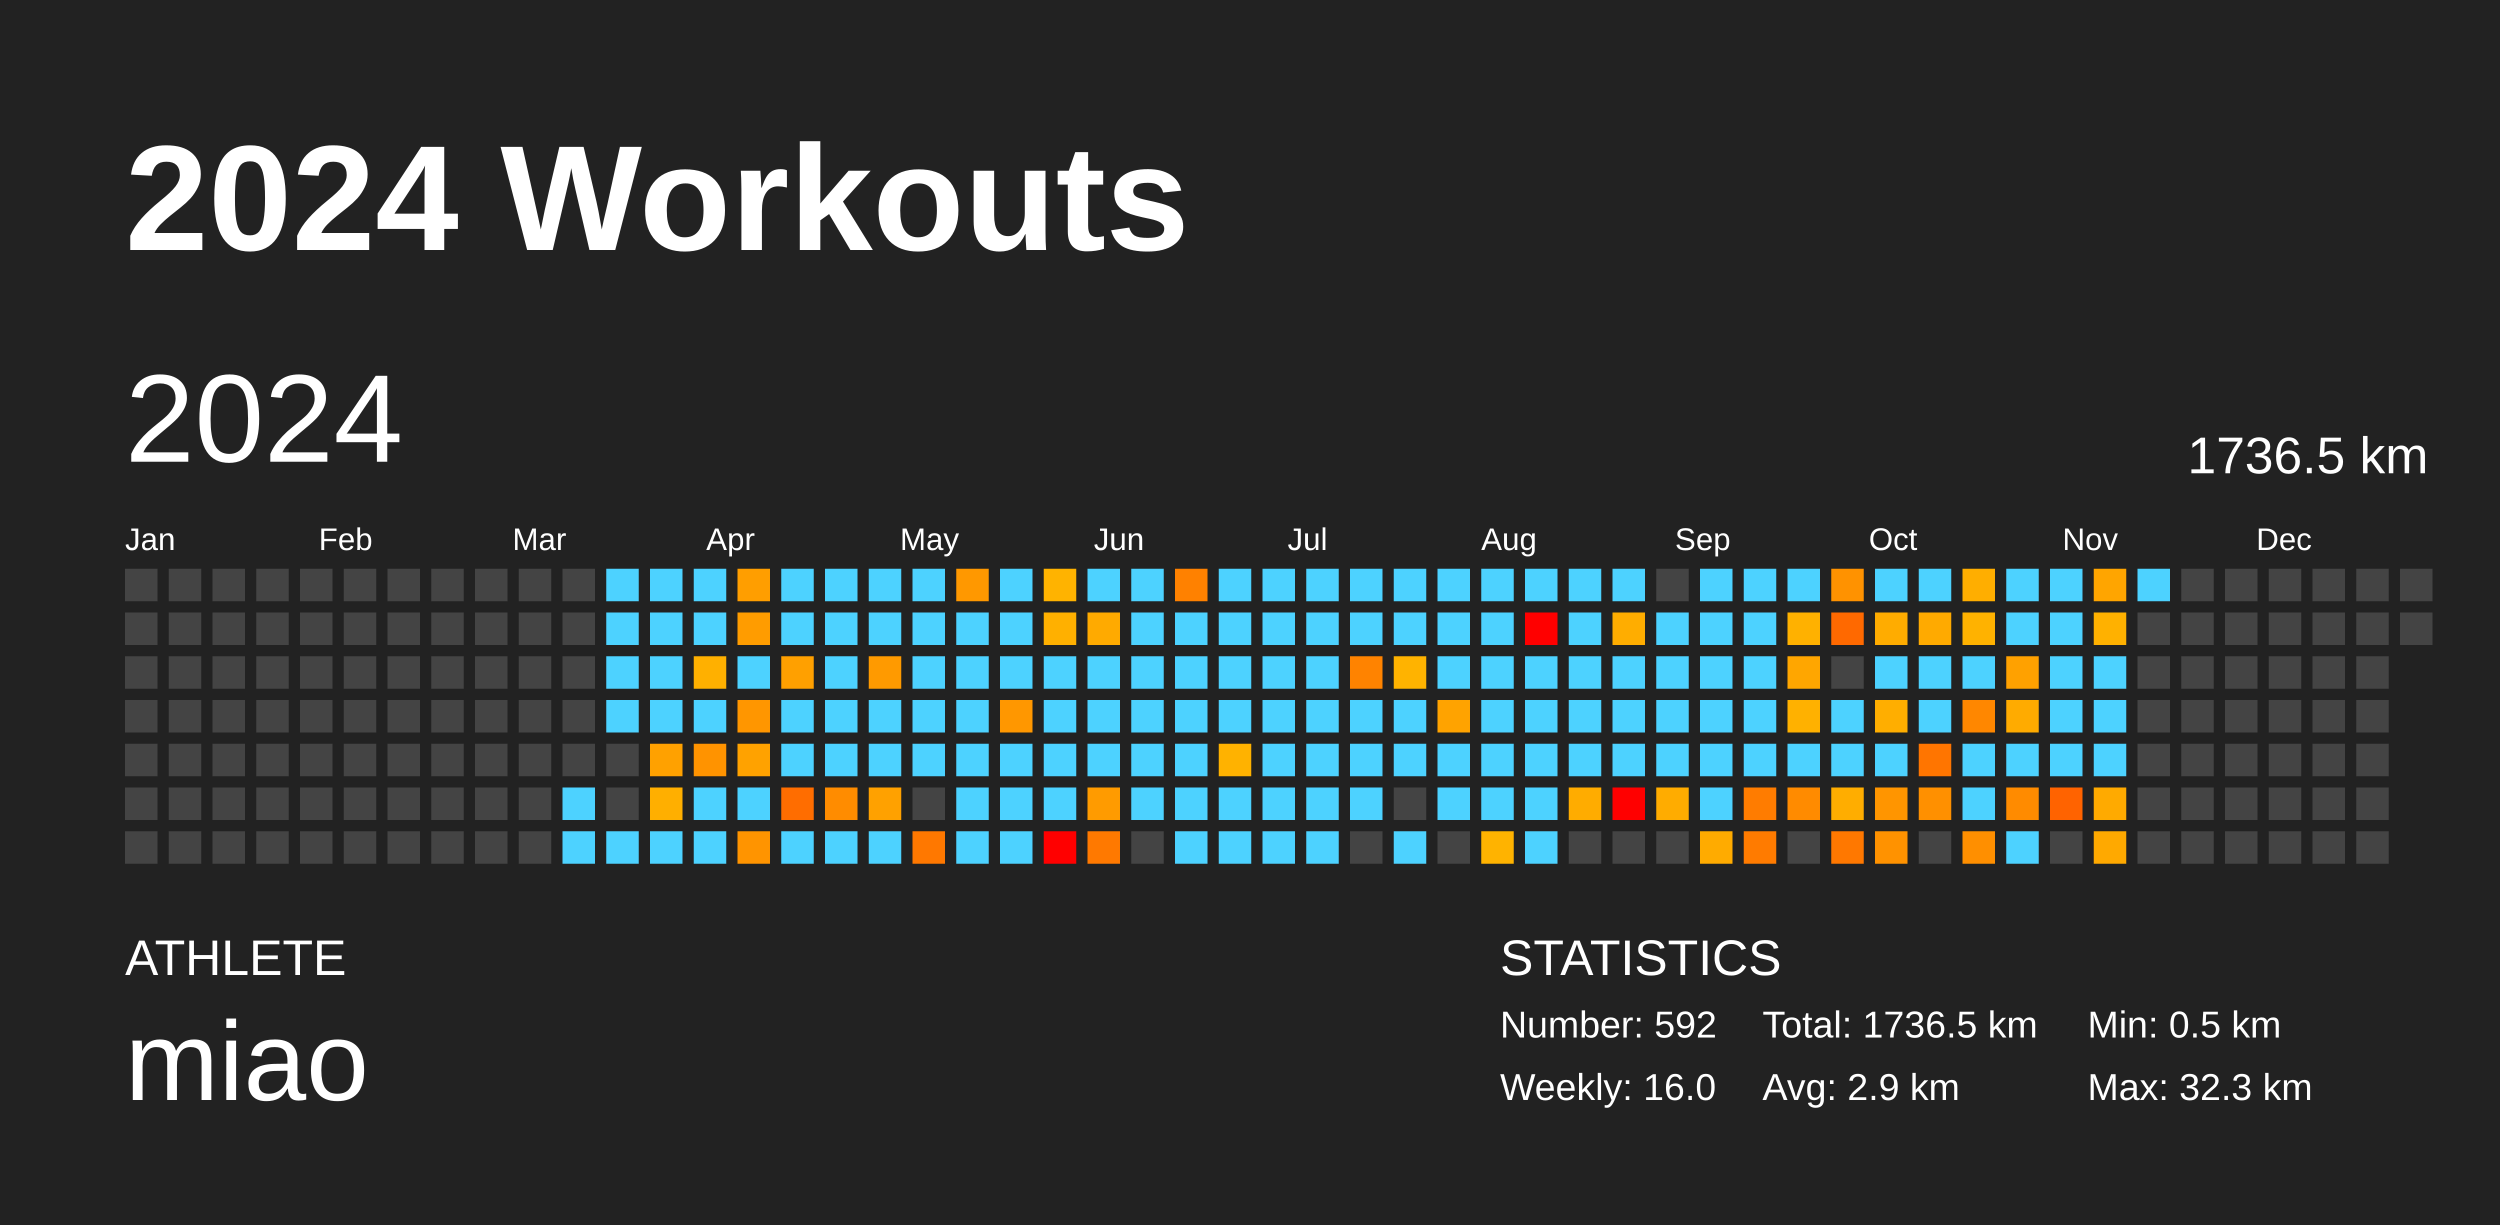
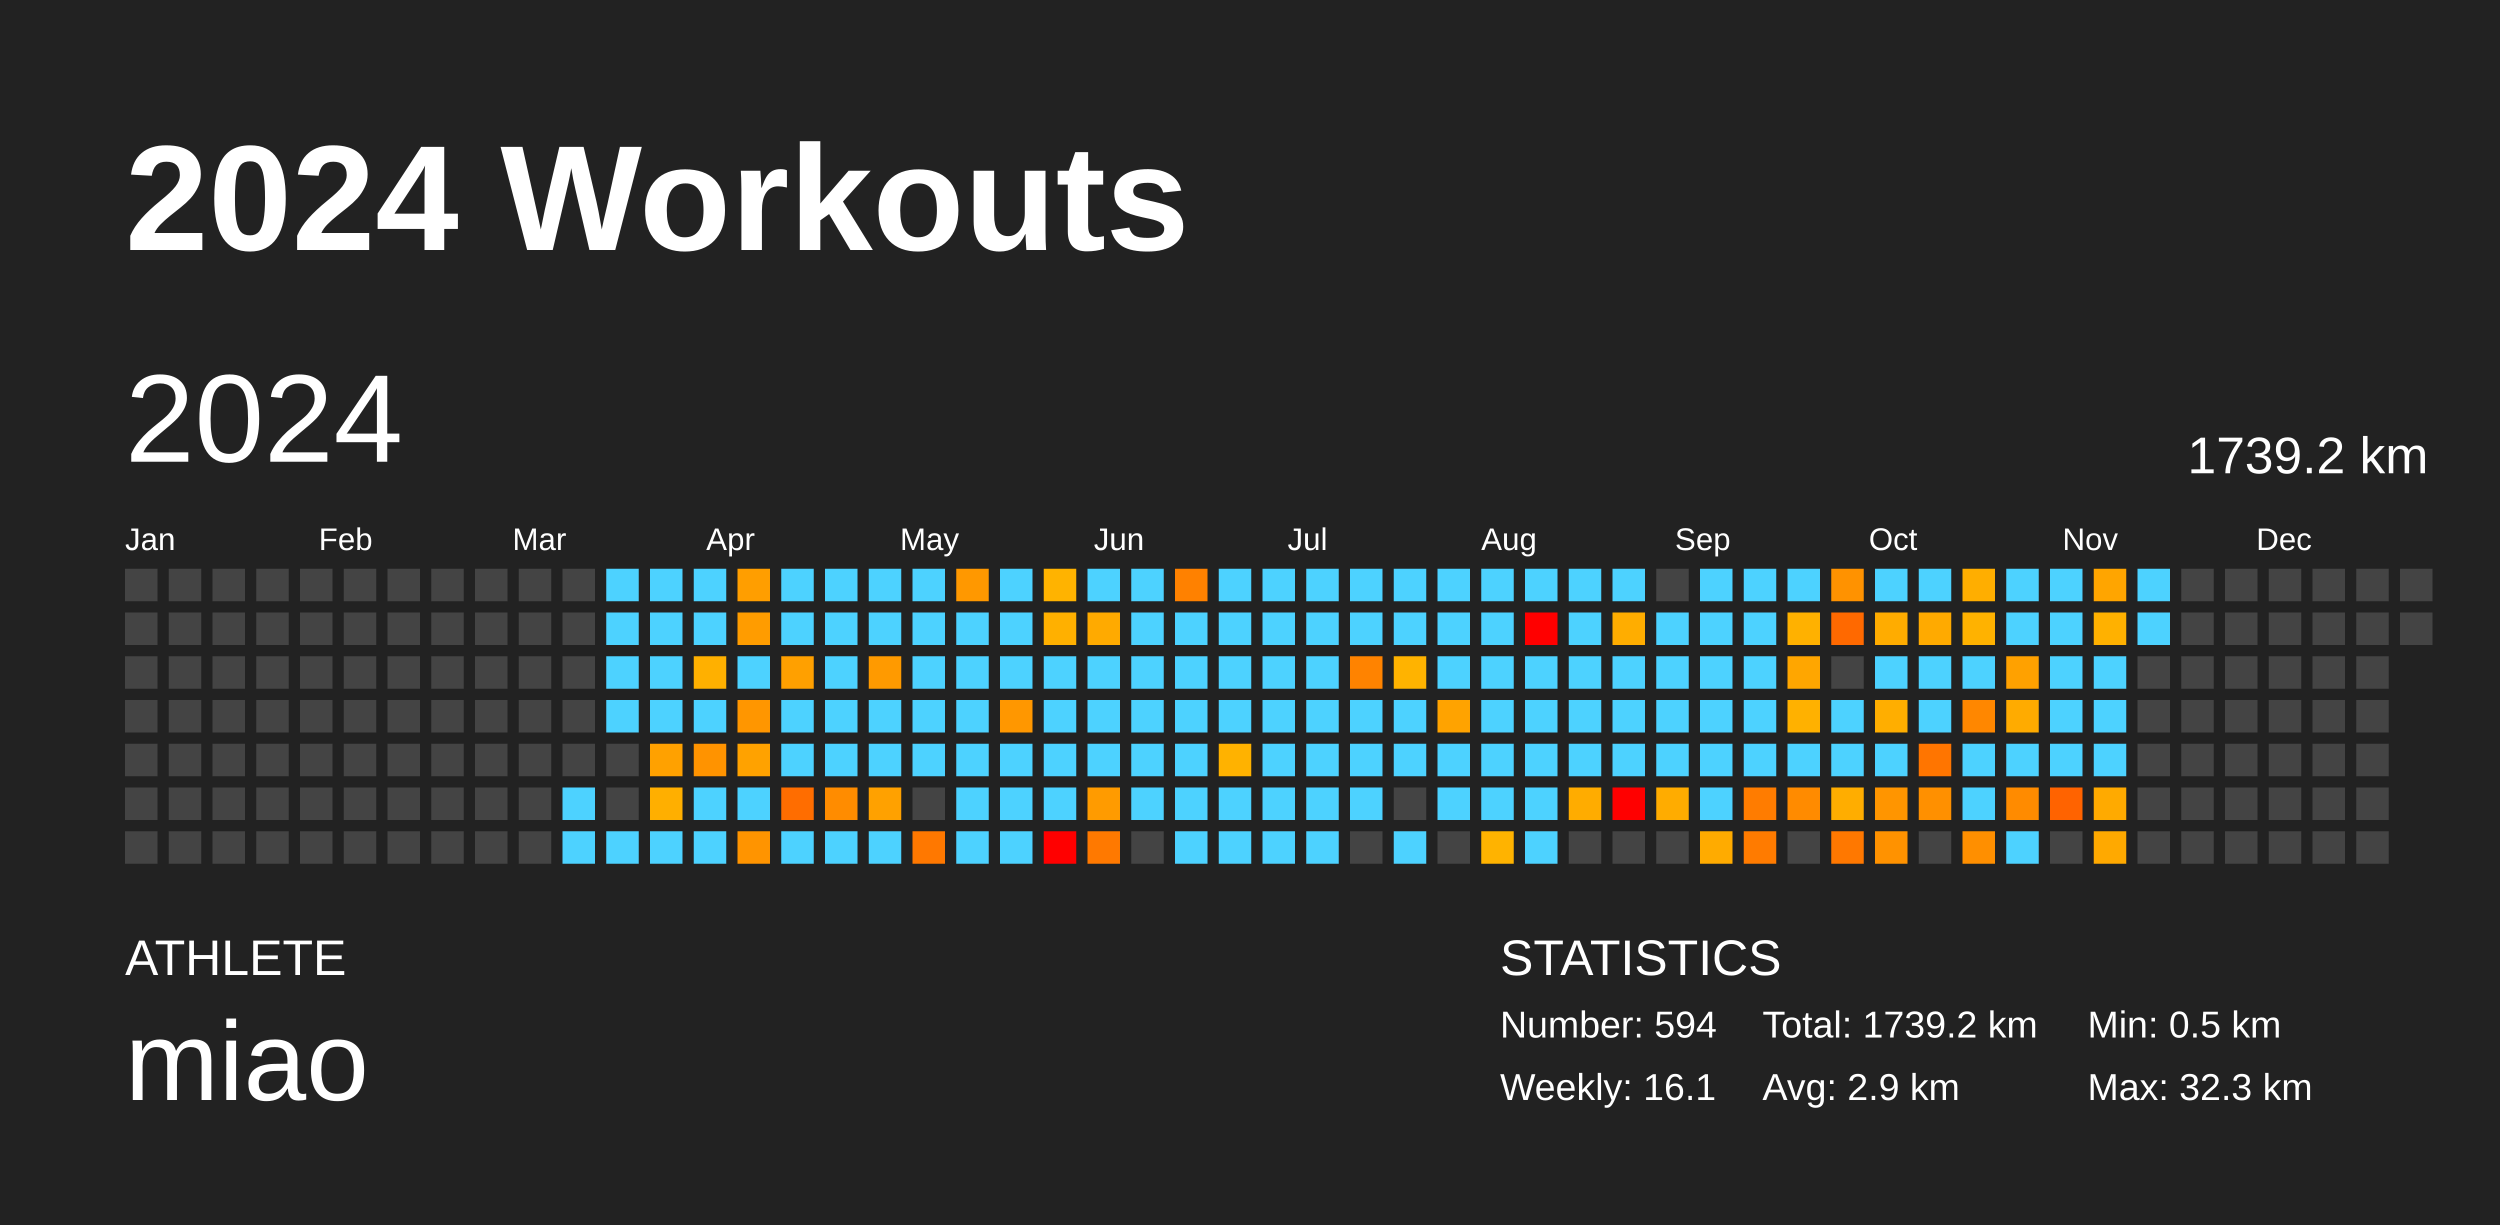
<svg xmlns="http://www.w3.org/2000/svg" baseProfile="full" height="98mm" version="1.1" viewBox="0,0,200,98" width="200mm">
  <defs />
  <rect fill="#222222" height="98" width="200" x="0" y="0" />
  <text fill="#FFFFFF" style="font-size:12px; font-family:Arial; font-weight:bold;" x="10" y="20">2024 Workouts</text>
  <text fill="#FFFFFF" style="font-size:4px; font-family:Arial" x="10" y="78">ATHLETE</text>
  <text fill="#FFFFFF" style="font-size:9px; font-family:Arial" x="10" y="88">miao</text>
  <text fill="#FFFFFF" style="font-size:4px; font-family:Arial" x="120" y="78">STATISTICS</text>
-   <text fill="#FFFFFF" style="font-size:3px; font-family:Arial" x="120" y="83">Number: 592</text>
-   <text fill="#FFFFFF" style="font-size:3px; font-family:Arial" x="120" y="88">Weekly: 16.0</text>
-   <text fill="#FFFFFF" style="font-size:3px; font-family:Arial" x="141" y="83">Total: 1736.5 km</text>
+   <text fill="#FFFFFF" style="font-size:3px; font-family:Arial" x="120" y="83">Number: 594</text>
+   <text fill="#FFFFFF" style="font-size:3px; font-family:Arial" x="120" y="88">Weekly: 16.1</text>
+   <text fill="#FFFFFF" style="font-size:3px; font-family:Arial" x="141" y="83">Total: 1739.2 km</text>
  <text fill="#FFFFFF" style="font-size:3px; font-family:Arial" x="141" y="88">Avg: 2.9 km</text>
  <text fill="#FFFFFF" style="font-size:3px; font-family:Arial" x="167" y="83">Min: 0.5 km</text>
  <text fill="#FFFFFF" style="font-size:3px; font-family:Arial" x="167" y="88">Max: 32.3 km</text>
  <text dominant-baseline="hanging" fill="#FFFFFF" style="font-size:10.0px; font-family:Arial;" x="10" y="30">2024</text>
-   <text dominant-baseline="hanging" fill="#FFFFFF" style="font-size:4.125px; font-family:Arial;" x="175" y="35">1736.5 km</text>
+   <text dominant-baseline="hanging" fill="#FFFFFF" style="font-size:4.125px; font-family:Arial;" x="175" y="35">1739.2 km</text>
  <text fill="#FFFFFF" style="font-size:2.5px; font-family:Arial" x="10.0" y="44">Jan</text>
  <text fill="#FFFFFF" style="font-size:2.5px; font-family:Arial" x="25.5" y="44">Feb</text>
  <text fill="#FFFFFF" style="font-size:2.5px; font-family:Arial" x="41.0" y="44">Mar</text>
  <text fill="#FFFFFF" style="font-size:2.5px; font-family:Arial" x="56.5" y="44">Apr</text>
  <text fill="#FFFFFF" style="font-size:2.5px; font-family:Arial" x="72.0" y="44">May</text>
  <text fill="#FFFFFF" style="font-size:2.5px; font-family:Arial" x="87.5" y="44">Jun</text>
  <text fill="#FFFFFF" style="font-size:2.5px; font-family:Arial" x="103.0" y="44">Jul</text>
  <text fill="#FFFFFF" style="font-size:2.5px; font-family:Arial" x="118.5" y="44">Aug</text>
  <text fill="#FFFFFF" style="font-size:2.5px; font-family:Arial" x="134.0" y="44">Sep</text>
  <text fill="#FFFFFF" style="font-size:2.5px; font-family:Arial" x="149.5" y="44">Oct</text>
  <text fill="#FFFFFF" style="font-size:2.5px; font-family:Arial" x="165.0" y="44">Nov</text>
  <text fill="#FFFFFF" style="font-size:2.5px; font-family:Arial" x="180.5" y="44">Dec</text>
  <rect fill="#444444" height="2.6" width="2.6" x="10.0" y="45.5" />
  <rect fill="#444444" height="2.6" width="2.6" x="10.0" y="49.0" />
  <rect fill="#444444" height="2.6" width="2.6" x="10.0" y="52.5" />
  <rect fill="#444444" height="2.6" width="2.6" x="10.0" y="56.0" />
  <rect fill="#444444" height="2.6" width="2.6" x="10.0" y="59.5" />
  <rect fill="#444444" height="2.6" width="2.6" x="10.0" y="63.0" />
  <rect fill="#444444" height="2.6" width="2.6" x="10.0" y="66.5" />
  <rect fill="#444444" height="2.6" width="2.6" x="13.5" y="45.5" />
  <rect fill="#444444" height="2.6" width="2.6" x="13.5" y="49.0" />
  <rect fill="#444444" height="2.6" width="2.6" x="13.5" y="52.5" />
  <rect fill="#444444" height="2.6" width="2.6" x="13.5" y="56.0" />
  <rect fill="#444444" height="2.6" width="2.6" x="13.5" y="59.5" />
  <rect fill="#444444" height="2.6" width="2.6" x="13.5" y="63.0" />
  <rect fill="#444444" height="2.6" width="2.6" x="13.5" y="66.5" />
  <rect fill="#444444" height="2.6" width="2.6" x="17.0" y="45.5" />
  <rect fill="#444444" height="2.6" width="2.6" x="17.0" y="49.0" />
  <rect fill="#444444" height="2.6" width="2.6" x="17.0" y="52.5" />
  <rect fill="#444444" height="2.6" width="2.6" x="17.0" y="56.0" />
  <rect fill="#444444" height="2.6" width="2.6" x="17.0" y="59.5" />
  <rect fill="#444444" height="2.6" width="2.6" x="17.0" y="63.0" />
  <rect fill="#444444" height="2.6" width="2.6" x="17.0" y="66.5" />
  <rect fill="#444444" height="2.6" width="2.6" x="20.5" y="45.5" />
  <rect fill="#444444" height="2.6" width="2.6" x="20.5" y="49.0" />
  <rect fill="#444444" height="2.6" width="2.6" x="20.5" y="52.5" />
  <rect fill="#444444" height="2.6" width="2.6" x="20.5" y="56.0" />
  <rect fill="#444444" height="2.6" width="2.6" x="20.5" y="59.5" />
  <rect fill="#444444" height="2.6" width="2.6" x="20.5" y="63.0" />
  <rect fill="#444444" height="2.6" width="2.6" x="20.5" y="66.5" />
  <rect fill="#444444" height="2.6" width="2.6" x="24.0" y="45.5" />
  <rect fill="#444444" height="2.6" width="2.6" x="24.0" y="49.0" />
  <rect fill="#444444" height="2.6" width="2.6" x="24.0" y="52.5" />
  <rect fill="#444444" height="2.6" width="2.6" x="24.0" y="56.0" />
  <rect fill="#444444" height="2.6" width="2.6" x="24.0" y="59.5" />
  <rect fill="#444444" height="2.6" width="2.6" x="24.0" y="63.0" />
  <rect fill="#444444" height="2.6" width="2.6" x="24.0" y="66.5" />
  <rect fill="#444444" height="2.6" width="2.6" x="27.5" y="45.5" />
  <rect fill="#444444" height="2.6" width="2.6" x="27.5" y="49.0" />
  <rect fill="#444444" height="2.6" width="2.6" x="27.5" y="52.5" />
  <rect fill="#444444" height="2.6" width="2.6" x="27.5" y="56.0" />
  <rect fill="#444444" height="2.6" width="2.6" x="27.5" y="59.5" />
  <rect fill="#444444" height="2.6" width="2.6" x="27.5" y="63.0" />
  <rect fill="#444444" height="2.6" width="2.6" x="27.5" y="66.5" />
  <rect fill="#444444" height="2.6" width="2.6" x="31.0" y="45.5" />
  <rect fill="#444444" height="2.6" width="2.6" x="31.0" y="49.0" />
  <rect fill="#444444" height="2.6" width="2.6" x="31.0" y="52.5" />
  <rect fill="#444444" height="2.6" width="2.6" x="31.0" y="56.0" />
  <rect fill="#444444" height="2.6" width="2.6" x="31.0" y="59.5" />
  <rect fill="#444444" height="2.6" width="2.6" x="31.0" y="63.0" />
  <rect fill="#444444" height="2.6" width="2.6" x="31.0" y="66.5" />
  <rect fill="#444444" height="2.6" width="2.6" x="34.5" y="45.5" />
  <rect fill="#444444" height="2.6" width="2.6" x="34.5" y="49.0" />
  <rect fill="#444444" height="2.6" width="2.6" x="34.5" y="52.5" />
  <rect fill="#444444" height="2.6" width="2.6" x="34.5" y="56.0" />
  <rect fill="#444444" height="2.6" width="2.6" x="34.5" y="59.5" />
  <rect fill="#444444" height="2.6" width="2.6" x="34.5" y="63.0" />
  <rect fill="#444444" height="2.6" width="2.6" x="34.5" y="66.5" />
  <rect fill="#444444" height="2.6" width="2.6" x="38.0" y="45.5" />
  <rect fill="#444444" height="2.6" width="2.6" x="38.0" y="49.0" />
  <rect fill="#444444" height="2.6" width="2.6" x="38.0" y="52.5" />
  <rect fill="#444444" height="2.6" width="2.6" x="38.0" y="56.0" />
  <rect fill="#444444" height="2.6" width="2.6" x="38.0" y="59.5" />
  <rect fill="#444444" height="2.6" width="2.6" x="38.0" y="63.0" />
  <rect fill="#444444" height="2.6" width="2.6" x="38.0" y="66.5" />
  <rect fill="#444444" height="2.6" width="2.6" x="41.5" y="45.5" />
  <rect fill="#444444" height="2.6" width="2.6" x="41.5" y="49.0" />
  <rect fill="#444444" height="2.6" width="2.6" x="41.5" y="52.5" />
  <rect fill="#444444" height="2.6" width="2.6" x="41.5" y="56.0" />
  <rect fill="#444444" height="2.6" width="2.6" x="41.5" y="59.5" />
  <rect fill="#444444" height="2.6" width="2.6" x="41.5" y="63.0" />
  <rect fill="#444444" height="2.6" width="2.6" x="41.5" y="66.5" />
  <rect fill="#444444" height="2.6" width="2.6" x="45.0" y="45.5" />
  <rect fill="#444444" height="2.6" width="2.6" x="45.0" y="49.0" />
  <rect fill="#444444" height="2.6" width="2.6" x="45.0" y="52.5" />
  <rect fill="#444444" height="2.6" width="2.6" x="45.0" y="56.0" />
  <rect fill="#444444" height="2.6" width="2.6" x="45.0" y="59.5" />
  <rect fill="#4dd2ff" height="2.6" width="2.6" x="45.0" y="63.0" />
  <rect fill="#4dd2ff" height="2.6" width="2.6" x="45.0" y="66.5" />
  <rect fill="#4dd2ff" height="2.6" width="2.6" x="48.5" y="45.5" />
  <rect fill="#4dd2ff" height="2.6" width="2.6" x="48.5" y="49.0" />
  <rect fill="#4dd2ff" height="2.6" width="2.6" x="48.5" y="52.5" />
  <rect fill="#4dd2ff" height="2.6" width="2.6" x="48.5" y="56.0" />
  <rect fill="#444444" height="2.6" width="2.6" x="48.5" y="59.5" />
  <rect fill="#444444" height="2.6" width="2.6" x="48.5" y="63.0" />
  <rect fill="#4dd2ff" height="2.6" width="2.6" x="48.5" y="66.5" />
  <rect fill="#4dd2ff" height="2.6" width="2.6" x="52.0" y="45.5" />
  <rect fill="#4dd2ff" height="2.6" width="2.6" x="52.0" y="49.0" />
  <rect fill="#4dd2ff" height="2.6" width="2.6" x="52.0" y="52.5" />
  <rect fill="#4dd2ff" height="2.6" width="2.6" x="52.0" y="56.0" />
  <rect fill="#ffa100" height="2.6" width="2.6" x="52.0" y="59.5" />
  <rect fill="#ffaf00" height="2.6" width="2.6" x="52.0" y="63.0" />
  <rect fill="#4dd2ff" height="2.6" width="2.6" x="52.0" y="66.5" />
  <rect fill="#4dd2ff" height="2.6" width="2.6" x="55.5" y="45.5" />
  <rect fill="#4dd2ff" height="2.6" width="2.6" x="55.5" y="49.0" />
  <rect fill="#ffb000" height="2.6" width="2.6" x="55.5" y="52.5" />
  <rect fill="#4dd2ff" height="2.6" width="2.6" x="55.5" y="56.0" />
  <rect fill="#ff9300" height="2.6" width="2.6" x="55.5" y="59.5" />
  <rect fill="#4dd2ff" height="2.6" width="2.6" x="55.5" y="63.0" />
  <rect fill="#4dd2ff" height="2.6" width="2.6" x="55.5" y="66.5" />
  <rect fill="#ff9e00" height="2.6" width="2.6" x="59.0" y="45.5" />
  <rect fill="#ff9c00" height="2.6" width="2.6" x="59.0" y="49.0" />
  <rect fill="#4dd2ff" height="2.6" width="2.6" x="59.0" y="52.5" />
  <rect fill="#ff9600" height="2.6" width="2.6" x="59.0" y="56.0" />
  <rect fill="#ffa200" height="2.6" width="2.6" x="59.0" y="59.5" />
  <rect fill="#4dd2ff" height="2.6" width="2.6" x="59.0" y="63.0" />
  <rect fill="#ff9400" height="2.6" width="2.6" x="59.0" y="66.5" />
  <rect fill="#4dd2ff" height="2.6" width="2.6" x="62.5" y="45.5" />
  <rect fill="#4dd2ff" height="2.6" width="2.6" x="62.5" y="49.0" />
  <rect fill="#ffa000" height="2.6" width="2.6" x="62.5" y="52.5" />
  <rect fill="#4dd2ff" height="2.6" width="2.6" x="62.5" y="56.0" />
  <rect fill="#4dd2ff" height="2.6" width="2.6" x="62.5" y="59.5" />
  <rect fill="#ff6d00" height="2.6" width="2.6" x="62.5" y="63.0" />
  <rect fill="#4dd2ff" height="2.6" width="2.6" x="62.5" y="66.5" />
  <rect fill="#4dd2ff" height="2.6" width="2.6" x="66.0" y="45.5" />
  <rect fill="#4dd2ff" height="2.6" width="2.6" x="66.0" y="49.0" />
  <rect fill="#4dd2ff" height="2.6" width="2.6" x="66.0" y="52.5" />
  <rect fill="#4dd2ff" height="2.6" width="2.6" x="66.0" y="56.0" />
  <rect fill="#4dd2ff" height="2.6" width="2.6" x="66.0" y="59.5" />
  <rect fill="#ff8c00" height="2.6" width="2.6" x="66.0" y="63.0" />
  <rect fill="#4dd2ff" height="2.6" width="2.6" x="66.0" y="66.5" />
  <rect fill="#4dd2ff" height="2.6" width="2.6" x="69.5" y="45.5" />
  <rect fill="#4dd2ff" height="2.6" width="2.6" x="69.5" y="49.0" />
  <rect fill="#ff9a00" height="2.6" width="2.6" x="69.5" y="52.5" />
  <rect fill="#4dd2ff" height="2.6" width="2.6" x="69.5" y="56.0" />
  <rect fill="#4dd2ff" height="2.6" width="2.6" x="69.5" y="59.5" />
  <rect fill="#ffa100" height="2.6" width="2.6" x="69.5" y="63.0" />
  <rect fill="#4dd2ff" height="2.6" width="2.6" x="69.5" y="66.5" />
  <rect fill="#4dd2ff" height="2.6" width="2.6" x="73.0" y="45.5" />
  <rect fill="#4dd2ff" height="2.6" width="2.6" x="73.0" y="49.0" />
  <rect fill="#4dd2ff" height="2.6" width="2.6" x="73.0" y="52.5" />
  <rect fill="#4dd2ff" height="2.6" width="2.6" x="73.0" y="56.0" />
  <rect fill="#4dd2ff" height="2.6" width="2.6" x="73.0" y="59.5" />
  <rect fill="#444444" height="2.6" width="2.6" x="73.0" y="63.0" />
  <rect fill="#ff7800" height="2.6" width="2.6" x="73.0" y="66.5" />
  <rect fill="#ff9800" height="2.6" width="2.6" x="76.5" y="45.5" />
  <rect fill="#4dd2ff" height="2.6" width="2.6" x="76.5" y="49.0" />
  <rect fill="#4dd2ff" height="2.6" width="2.6" x="76.5" y="52.5" />
  <rect fill="#4dd2ff" height="2.6" width="2.6" x="76.5" y="56.0" />
  <rect fill="#4dd2ff" height="2.6" width="2.6" x="76.5" y="59.5" />
  <rect fill="#4dd2ff" height="2.6" width="2.6" x="76.5" y="63.0" />
  <rect fill="#4dd2ff" height="2.6" width="2.6" x="76.5" y="66.5" />
  <rect fill="#4dd2ff" height="2.6" width="2.6" x="80.0" y="45.5" />
  <rect fill="#4dd2ff" height="2.6" width="2.6" x="80.0" y="49.0" />
  <rect fill="#4dd2ff" height="2.6" width="2.6" x="80.0" y="52.5" />
  <rect fill="#ff9700" height="2.6" width="2.6" x="80.0" y="56.0" />
  <rect fill="#4dd2ff" height="2.6" width="2.6" x="80.0" y="59.5" />
  <rect fill="#4dd2ff" height="2.6" width="2.6" x="80.0" y="63.0" />
  <rect fill="#4dd2ff" height="2.6" width="2.6" x="80.0" y="66.5" />
  <rect fill="#ffb300" height="2.6" width="2.6" x="83.5" y="45.5" />
  <rect fill="#ffb000" height="2.6" width="2.6" x="83.5" y="49.0" />
  <rect fill="#4dd2ff" height="2.6" width="2.6" x="83.5" y="52.5" />
  <rect fill="#4dd2ff" height="2.6" width="2.6" x="83.5" y="56.0" />
  <rect fill="#4dd2ff" height="2.6" width="2.6" x="83.5" y="59.5" />
  <rect fill="#4dd2ff" height="2.6" width="2.6" x="83.5" y="63.0" />
  <rect fill="red" height="2.6" width="2.6" x="83.5" y="66.5" />
  <rect fill="#4dd2ff" height="2.6" width="2.6" x="87.0" y="45.5" />
  <rect fill="#ffaa00" height="2.6" width="2.6" x="87.0" y="49.0" />
  <rect fill="#4dd2ff" height="2.6" width="2.6" x="87.0" y="52.5" />
  <rect fill="#4dd2ff" height="2.6" width="2.6" x="87.0" y="56.0" />
  <rect fill="#4dd2ff" height="2.6" width="2.6" x="87.0" y="59.5" />
  <rect fill="#ff9b00" height="2.6" width="2.6" x="87.0" y="63.0" />
  <rect fill="#ff7900" height="2.6" width="2.6" x="87.0" y="66.5" />
  <rect fill="#4dd2ff" height="2.6" width="2.6" x="90.5" y="45.5" />
  <rect fill="#4dd2ff" height="2.6" width="2.6" x="90.5" y="49.0" />
  <rect fill="#4dd2ff" height="2.6" width="2.6" x="90.5" y="52.5" />
  <rect fill="#4dd2ff" height="2.6" width="2.6" x="90.5" y="56.0" />
  <rect fill="#4dd2ff" height="2.6" width="2.6" x="90.5" y="59.5" />
  <rect fill="#4dd2ff" height="2.6" width="2.6" x="90.5" y="63.0" />
  <rect fill="#444444" height="2.6" width="2.6" x="90.5" y="66.5" />
  <rect fill="#ff8100" height="2.6" width="2.6" x="94.0" y="45.5" />
  <rect fill="#4dd2ff" height="2.6" width="2.6" x="94.0" y="49.0" />
  <rect fill="#4dd2ff" height="2.6" width="2.6" x="94.0" y="52.5" />
  <rect fill="#4dd2ff" height="2.6" width="2.6" x="94.0" y="56.0" />
  <rect fill="#4dd2ff" height="2.6" width="2.6" x="94.0" y="59.5" />
  <rect fill="#4dd2ff" height="2.6" width="2.6" x="94.0" y="63.0" />
  <rect fill="#4dd2ff" height="2.6" width="2.6" x="94.0" y="66.5" />
  <rect fill="#4dd2ff" height="2.6" width="2.6" x="97.5" y="45.5" />
  <rect fill="#4dd2ff" height="2.6" width="2.6" x="97.5" y="49.0" />
  <rect fill="#4dd2ff" height="2.6" width="2.6" x="97.5" y="52.5" />
  <rect fill="#4dd2ff" height="2.6" width="2.6" x="97.5" y="56.0" />
  <rect fill="#ffb200" height="2.6" width="2.6" x="97.5" y="59.5" />
  <rect fill="#4dd2ff" height="2.6" width="2.6" x="97.5" y="63.0" />
  <rect fill="#4dd2ff" height="2.6" width="2.6" x="97.5" y="66.5" />
  <rect fill="#4dd2ff" height="2.6" width="2.6" x="101.0" y="45.5" />
  <rect fill="#4dd2ff" height="2.6" width="2.6" x="101.0" y="49.0" />
  <rect fill="#4dd2ff" height="2.6" width="2.6" x="101.0" y="52.5" />
  <rect fill="#4dd2ff" height="2.6" width="2.6" x="101.0" y="56.0" />
  <rect fill="#4dd2ff" height="2.6" width="2.6" x="101.0" y="59.5" />
  <rect fill="#4dd2ff" height="2.6" width="2.6" x="101.0" y="63.0" />
  <rect fill="#4dd2ff" height="2.6" width="2.6" x="101.0" y="66.5" />
  <rect fill="#4dd2ff" height="2.6" width="2.6" x="104.5" y="45.5" />
  <rect fill="#4dd2ff" height="2.6" width="2.6" x="104.5" y="49.0" />
  <rect fill="#4dd2ff" height="2.6" width="2.6" x="104.5" y="52.5" />
  <rect fill="#4dd2ff" height="2.6" width="2.6" x="104.5" y="56.0" />
  <rect fill="#4dd2ff" height="2.6" width="2.6" x="104.5" y="59.5" />
  <rect fill="#4dd2ff" height="2.6" width="2.6" x="104.5" y="63.0" />
  <rect fill="#4dd2ff" height="2.6" width="2.6" x="104.5" y="66.5" />
  <rect fill="#4dd2ff" height="2.6" width="2.6" x="108.0" y="45.5" />
  <rect fill="#4dd2ff" height="2.6" width="2.6" x="108.0" y="49.0" />
  <rect fill="#ff8300" height="2.6" width="2.6" x="108.0" y="52.5" />
  <rect fill="#4dd2ff" height="2.6" width="2.6" x="108.0" y="56.0" />
  <rect fill="#4dd2ff" height="2.6" width="2.6" x="108.0" y="59.5" />
  <rect fill="#4dd2ff" height="2.6" width="2.6" x="108.0" y="63.0" />
  <rect fill="#444444" height="2.6" width="2.6" x="108.0" y="66.5" />
  <rect fill="#4dd2ff" height="2.6" width="2.6" x="111.5" y="45.5" />
  <rect fill="#4dd2ff" height="2.6" width="2.6" x="111.5" y="49.0" />
  <rect fill="#ffb300" height="2.6" width="2.6" x="111.5" y="52.5" />
  <rect fill="#4dd2ff" height="2.6" width="2.6" x="111.5" y="56.0" />
  <rect fill="#4dd2ff" height="2.6" width="2.6" x="111.5" y="59.5" />
  <rect fill="#444444" height="2.6" width="2.6" x="111.5" y="63.0" />
  <rect fill="#4dd2ff" height="2.6" width="2.6" x="111.5" y="66.5" />
  <rect fill="#4dd2ff" height="2.6" width="2.6" x="115.0" y="45.5" />
  <rect fill="#4dd2ff" height="2.6" width="2.6" x="115.0" y="49.0" />
  <rect fill="#4dd2ff" height="2.6" width="2.6" x="115.0" y="52.5" />
  <rect fill="#ffa300" height="2.6" width="2.6" x="115.0" y="56.0" />
  <rect fill="#4dd2ff" height="2.6" width="2.6" x="115.0" y="59.5" />
  <rect fill="#4dd2ff" height="2.6" width="2.6" x="115.0" y="63.0" />
  <rect fill="#444444" height="2.6" width="2.6" x="115.0" y="66.5" />
  <rect fill="#4dd2ff" height="2.6" width="2.6" x="118.5" y="45.5" />
  <rect fill="#4dd2ff" height="2.6" width="2.6" x="118.5" y="49.0" />
  <rect fill="#4dd2ff" height="2.6" width="2.6" x="118.5" y="52.5" />
  <rect fill="#4dd2ff" height="2.6" width="2.6" x="118.5" y="56.0" />
  <rect fill="#4dd2ff" height="2.6" width="2.6" x="118.5" y="59.5" />
  <rect fill="#4dd2ff" height="2.6" width="2.6" x="118.5" y="63.0" />
  <rect fill="#ffb300" height="2.6" width="2.6" x="118.5" y="66.5" />
  <rect fill="#4dd2ff" height="2.6" width="2.6" x="122.0" y="45.5" />
  <rect fill="red" height="2.6" width="2.6" x="122.0" y="49.0" />
  <rect fill="#4dd2ff" height="2.6" width="2.6" x="122.0" y="52.5" />
  <rect fill="#4dd2ff" height="2.6" width="2.6" x="122.0" y="56.0" />
  <rect fill="#4dd2ff" height="2.6" width="2.6" x="122.0" y="59.5" />
  <rect fill="#4dd2ff" height="2.6" width="2.6" x="122.0" y="63.0" />
  <rect fill="#4dd2ff" height="2.6" width="2.6" x="122.0" y="66.5" />
  <rect fill="#4dd2ff" height="2.6" width="2.6" x="125.5" y="45.5" />
  <rect fill="#4dd2ff" height="2.6" width="2.6" x="125.5" y="49.0" />
  <rect fill="#4dd2ff" height="2.6" width="2.6" x="125.5" y="52.5" />
  <rect fill="#4dd2ff" height="2.6" width="2.6" x="125.5" y="56.0" />
  <rect fill="#4dd2ff" height="2.6" width="2.6" x="125.5" y="59.5" />
  <rect fill="#ffac00" height="2.6" width="2.6" x="125.5" y="63.0" />
  <rect fill="#444444" height="2.6" width="2.6" x="125.5" y="66.5" />
  <rect fill="#4dd2ff" height="2.6" width="2.6" x="129.0" y="45.5" />
  <rect fill="#ffad00" height="2.6" width="2.6" x="129.0" y="49.0" />
  <rect fill="#4dd2ff" height="2.6" width="2.6" x="129.0" y="52.5" />
  <rect fill="#4dd2ff" height="2.6" width="2.6" x="129.0" y="56.0" />
  <rect fill="#4dd2ff" height="2.6" width="2.6" x="129.0" y="59.5" />
  <rect fill="red" height="2.6" width="2.6" x="129.0" y="63.0" />
  <rect fill="#444444" height="2.6" width="2.6" x="129.0" y="66.5" />
  <rect fill="#444444" height="2.6" width="2.6" x="132.5" y="45.5" />
  <rect fill="#4dd2ff" height="2.6" width="2.6" x="132.5" y="49.0" />
  <rect fill="#4dd2ff" height="2.6" width="2.6" x="132.5" y="52.5" />
  <rect fill="#4dd2ff" height="2.6" width="2.6" x="132.5" y="56.0" />
  <rect fill="#4dd2ff" height="2.6" width="2.6" x="132.5" y="59.5" />
  <rect fill="#ffac00" height="2.6" width="2.6" x="132.5" y="63.0" />
  <rect fill="#444444" height="2.6" width="2.6" x="132.5" y="66.5" />
  <rect fill="#4dd2ff" height="2.6" width="2.6" x="136.0" y="45.5" />
  <rect fill="#4dd2ff" height="2.6" width="2.6" x="136.0" y="49.0" />
  <rect fill="#4dd2ff" height="2.6" width="2.6" x="136.0" y="52.5" />
  <rect fill="#4dd2ff" height="2.6" width="2.6" x="136.0" y="56.0" />
  <rect fill="#4dd2ff" height="2.6" width="2.6" x="136.0" y="59.5" />
  <rect fill="#4dd2ff" height="2.6" width="2.6" x="136.0" y="63.0" />
  <rect fill="#ffab00" height="2.6" width="2.6" x="136.0" y="66.5" />
  <rect fill="#4dd2ff" height="2.6" width="2.6" x="139.5" y="45.5" />
  <rect fill="#4dd2ff" height="2.6" width="2.6" x="139.5" y="49.0" />
  <rect fill="#4dd2ff" height="2.6" width="2.6" x="139.5" y="52.5" />
  <rect fill="#4dd2ff" height="2.6" width="2.6" x="139.5" y="56.0" />
  <rect fill="#4dd2ff" height="2.6" width="2.6" x="139.5" y="59.5" />
  <rect fill="#ff7c00" height="2.6" width="2.6" x="139.5" y="63.0" />
  <rect fill="#ff7b00" height="2.6" width="2.6" x="139.5" y="66.5" />
  <rect fill="#4dd2ff" height="2.6" width="2.6" x="143.0" y="45.5" />
  <rect fill="#ffb100" height="2.6" width="2.6" x="143.0" y="49.0" />
  <rect fill="#ffa600" height="2.6" width="2.6" x="143.0" y="52.5" />
  <rect fill="#ffb100" height="2.6" width="2.6" x="143.0" y="56.0" />
  <rect fill="#4dd2ff" height="2.6" width="2.6" x="143.0" y="59.5" />
  <rect fill="#ff8b00" height="2.6" width="2.6" x="143.0" y="63.0" />
  <rect fill="#444444" height="2.6" width="2.6" x="143.0" y="66.5" />
  <rect fill="#ff9200" height="2.6" width="2.6" x="146.5" y="45.5" />
  <rect fill="#ff6900" height="2.6" width="2.6" x="146.5" y="49.0" />
  <rect fill="#444444" height="2.6" width="2.6" x="146.5" y="52.5" />
  <rect fill="#4dd2ff" height="2.6" width="2.6" x="146.5" y="56.0" />
  <rect fill="#4dd2ff" height="2.6" width="2.6" x="146.5" y="59.5" />
  <rect fill="#ffad00" height="2.6" width="2.6" x="146.5" y="63.0" />
  <rect fill="#ff7800" height="2.6" width="2.6" x="146.5" y="66.5" />
  <rect fill="#4dd2ff" height="2.6" width="2.6" x="150.0" y="45.5" />
  <rect fill="#ffac00" height="2.6" width="2.6" x="150.0" y="49.0" />
  <rect fill="#4dd2ff" height="2.6" width="2.6" x="150.0" y="52.5" />
  <rect fill="#ffae00" height="2.6" width="2.6" x="150.0" y="56.0" />
  <rect fill="#4dd2ff" height="2.6" width="2.6" x="150.0" y="59.5" />
  <rect fill="#ff9500" height="2.6" width="2.6" x="150.0" y="63.0" />
  <rect fill="#ff9200" height="2.6" width="2.6" x="150.0" y="66.5" />
  <rect fill="#4dd2ff" height="2.6" width="2.6" x="153.5" y="45.5" />
  <rect fill="#ffaa00" height="2.6" width="2.6" x="153.5" y="49.0" />
  <rect fill="#4dd2ff" height="2.6" width="2.6" x="153.5" y="52.5" />
  <rect fill="#4dd2ff" height="2.6" width="2.6" x="153.5" y="56.0" />
  <rect fill="#ff7500" height="2.6" width="2.6" x="153.5" y="59.5" />
  <rect fill="#ff9000" height="2.6" width="2.6" x="153.5" y="63.0" />
  <rect fill="#444444" height="2.6" width="2.6" x="153.5" y="66.5" />
  <rect fill="#ffae00" height="2.6" width="2.6" x="157.0" y="45.5" />
  <rect fill="#ffb200" height="2.6" width="2.6" x="157.0" y="49.0" />
  <rect fill="#4dd2ff" height="2.6" width="2.6" x="157.0" y="52.5" />
  <rect fill="#ff8700" height="2.6" width="2.6" x="157.0" y="56.0" />
  <rect fill="#4dd2ff" height="2.6" width="2.6" x="157.0" y="59.5" />
  <rect fill="#4dd2ff" height="2.6" width="2.6" x="157.0" y="63.0" />
  <rect fill="#ff8f00" height="2.6" width="2.6" x="157.0" y="66.5" />
  <rect fill="#4dd2ff" height="2.6" width="2.6" x="160.5" y="45.5" />
  <rect fill="#4dd2ff" height="2.6" width="2.6" x="160.5" y="49.0" />
  <rect fill="#ffa100" height="2.6" width="2.6" x="160.5" y="52.5" />
  <rect fill="#ffab00" height="2.6" width="2.6" x="160.5" y="56.0" />
  <rect fill="#4dd2ff" height="2.6" width="2.6" x="160.5" y="59.5" />
  <rect fill="#ff8b00" height="2.6" width="2.6" x="160.5" y="63.0" />
  <rect fill="#4dd2ff" height="2.6" width="2.6" x="160.5" y="66.5" />
  <rect fill="#4dd2ff" height="2.6" width="2.6" x="164.0" y="45.5" />
  <rect fill="#4dd2ff" height="2.6" width="2.6" x="164.0" y="49.0" />
  <rect fill="#4dd2ff" height="2.6" width="2.6" x="164.0" y="52.5" />
  <rect fill="#4dd2ff" height="2.6" width="2.6" x="164.0" y="56.0" />
  <rect fill="#4dd2ff" height="2.6" width="2.6" x="164.0" y="59.5" />
  <rect fill="#ff6300" height="2.6" width="2.6" x="164.0" y="63.0" />
  <rect fill="#444444" height="2.6" width="2.6" x="164.0" y="66.5" />
  <rect fill="#ffa500" height="2.6" width="2.6" x="167.5" y="45.5" />
  <rect fill="#ffb100" height="2.6" width="2.6" x="167.5" y="49.0" />
  <rect fill="#4dd2ff" height="2.6" width="2.6" x="167.5" y="52.5" />
  <rect fill="#4dd2ff" height="2.6" width="2.6" x="167.5" y="56.0" />
  <rect fill="#4dd2ff" height="2.6" width="2.6" x="167.5" y="59.5" />
  <rect fill="#ffaa00" height="2.6" width="2.6" x="167.5" y="63.0" />
  <rect fill="#ffa900" height="2.6" width="2.6" x="167.5" y="66.5" />
  <rect fill="#4dd2ff" height="2.6" width="2.6" x="171.0" y="45.5" />
-   <rect fill="#444444" height="2.6" width="2.6" x="171.0" y="49.0" />
+   <rect fill="#4dd2ff" height="2.6" width="2.6" x="171.0" y="49.0" />
  <rect fill="#444444" height="2.6" width="2.6" x="171.0" y="52.5" />
  <rect fill="#444444" height="2.6" width="2.6" x="171.0" y="56.0" />
  <rect fill="#444444" height="2.6" width="2.6" x="171.0" y="59.5" />
  <rect fill="#444444" height="2.6" width="2.6" x="171.0" y="63.0" />
  <rect fill="#444444" height="2.6" width="2.6" x="171.0" y="66.5" />
  <rect fill="#444444" height="2.6" width="2.6" x="174.5" y="45.5" />
  <rect fill="#444444" height="2.6" width="2.6" x="174.5" y="49.0" />
  <rect fill="#444444" height="2.6" width="2.6" x="174.5" y="52.5" />
  <rect fill="#444444" height="2.6" width="2.6" x="174.5" y="56.0" />
  <rect fill="#444444" height="2.6" width="2.6" x="174.5" y="59.5" />
  <rect fill="#444444" height="2.6" width="2.6" x="174.5" y="63.0" />
  <rect fill="#444444" height="2.6" width="2.6" x="174.5" y="66.5" />
  <rect fill="#444444" height="2.6" width="2.6" x="178.0" y="45.5" />
  <rect fill="#444444" height="2.6" width="2.6" x="178.0" y="49.0" />
  <rect fill="#444444" height="2.6" width="2.6" x="178.0" y="52.5" />
  <rect fill="#444444" height="2.6" width="2.6" x="178.0" y="56.0" />
  <rect fill="#444444" height="2.6" width="2.6" x="178.0" y="59.5" />
  <rect fill="#444444" height="2.6" width="2.6" x="178.0" y="63.0" />
  <rect fill="#444444" height="2.6" width="2.6" x="178.0" y="66.5" />
  <rect fill="#444444" height="2.6" width="2.6" x="181.5" y="45.5" />
  <rect fill="#444444" height="2.6" width="2.6" x="181.5" y="49.0" />
  <rect fill="#444444" height="2.6" width="2.6" x="181.5" y="52.5" />
  <rect fill="#444444" height="2.6" width="2.6" x="181.5" y="56.0" />
  <rect fill="#444444" height="2.6" width="2.6" x="181.5" y="59.5" />
  <rect fill="#444444" height="2.6" width="2.6" x="181.5" y="63.0" />
  <rect fill="#444444" height="2.6" width="2.6" x="181.5" y="66.5" />
  <rect fill="#444444" height="2.6" width="2.6" x="185.0" y="45.5" />
  <rect fill="#444444" height="2.6" width="2.6" x="185.0" y="49.0" />
  <rect fill="#444444" height="2.6" width="2.6" x="185.0" y="52.5" />
  <rect fill="#444444" height="2.6" width="2.6" x="185.0" y="56.0" />
  <rect fill="#444444" height="2.6" width="2.6" x="185.0" y="59.5" />
  <rect fill="#444444" height="2.6" width="2.6" x="185.0" y="63.0" />
  <rect fill="#444444" height="2.6" width="2.6" x="185.0" y="66.5" />
  <rect fill="#444444" height="2.6" width="2.6" x="188.5" y="45.5" />
  <rect fill="#444444" height="2.6" width="2.6" x="188.5" y="49.0" />
  <rect fill="#444444" height="2.6" width="2.6" x="188.5" y="52.5" />
  <rect fill="#444444" height="2.6" width="2.6" x="188.5" y="56.0" />
  <rect fill="#444444" height="2.6" width="2.6" x="188.5" y="59.5" />
  <rect fill="#444444" height="2.6" width="2.6" x="188.5" y="63.0" />
  <rect fill="#444444" height="2.6" width="2.6" x="188.5" y="66.5" />
  <rect fill="#444444" height="2.6" width="2.6" x="192.0" y="45.5" />
  <rect fill="#444444" height="2.6" width="2.6" x="192.0" y="49.0" />
</svg>
